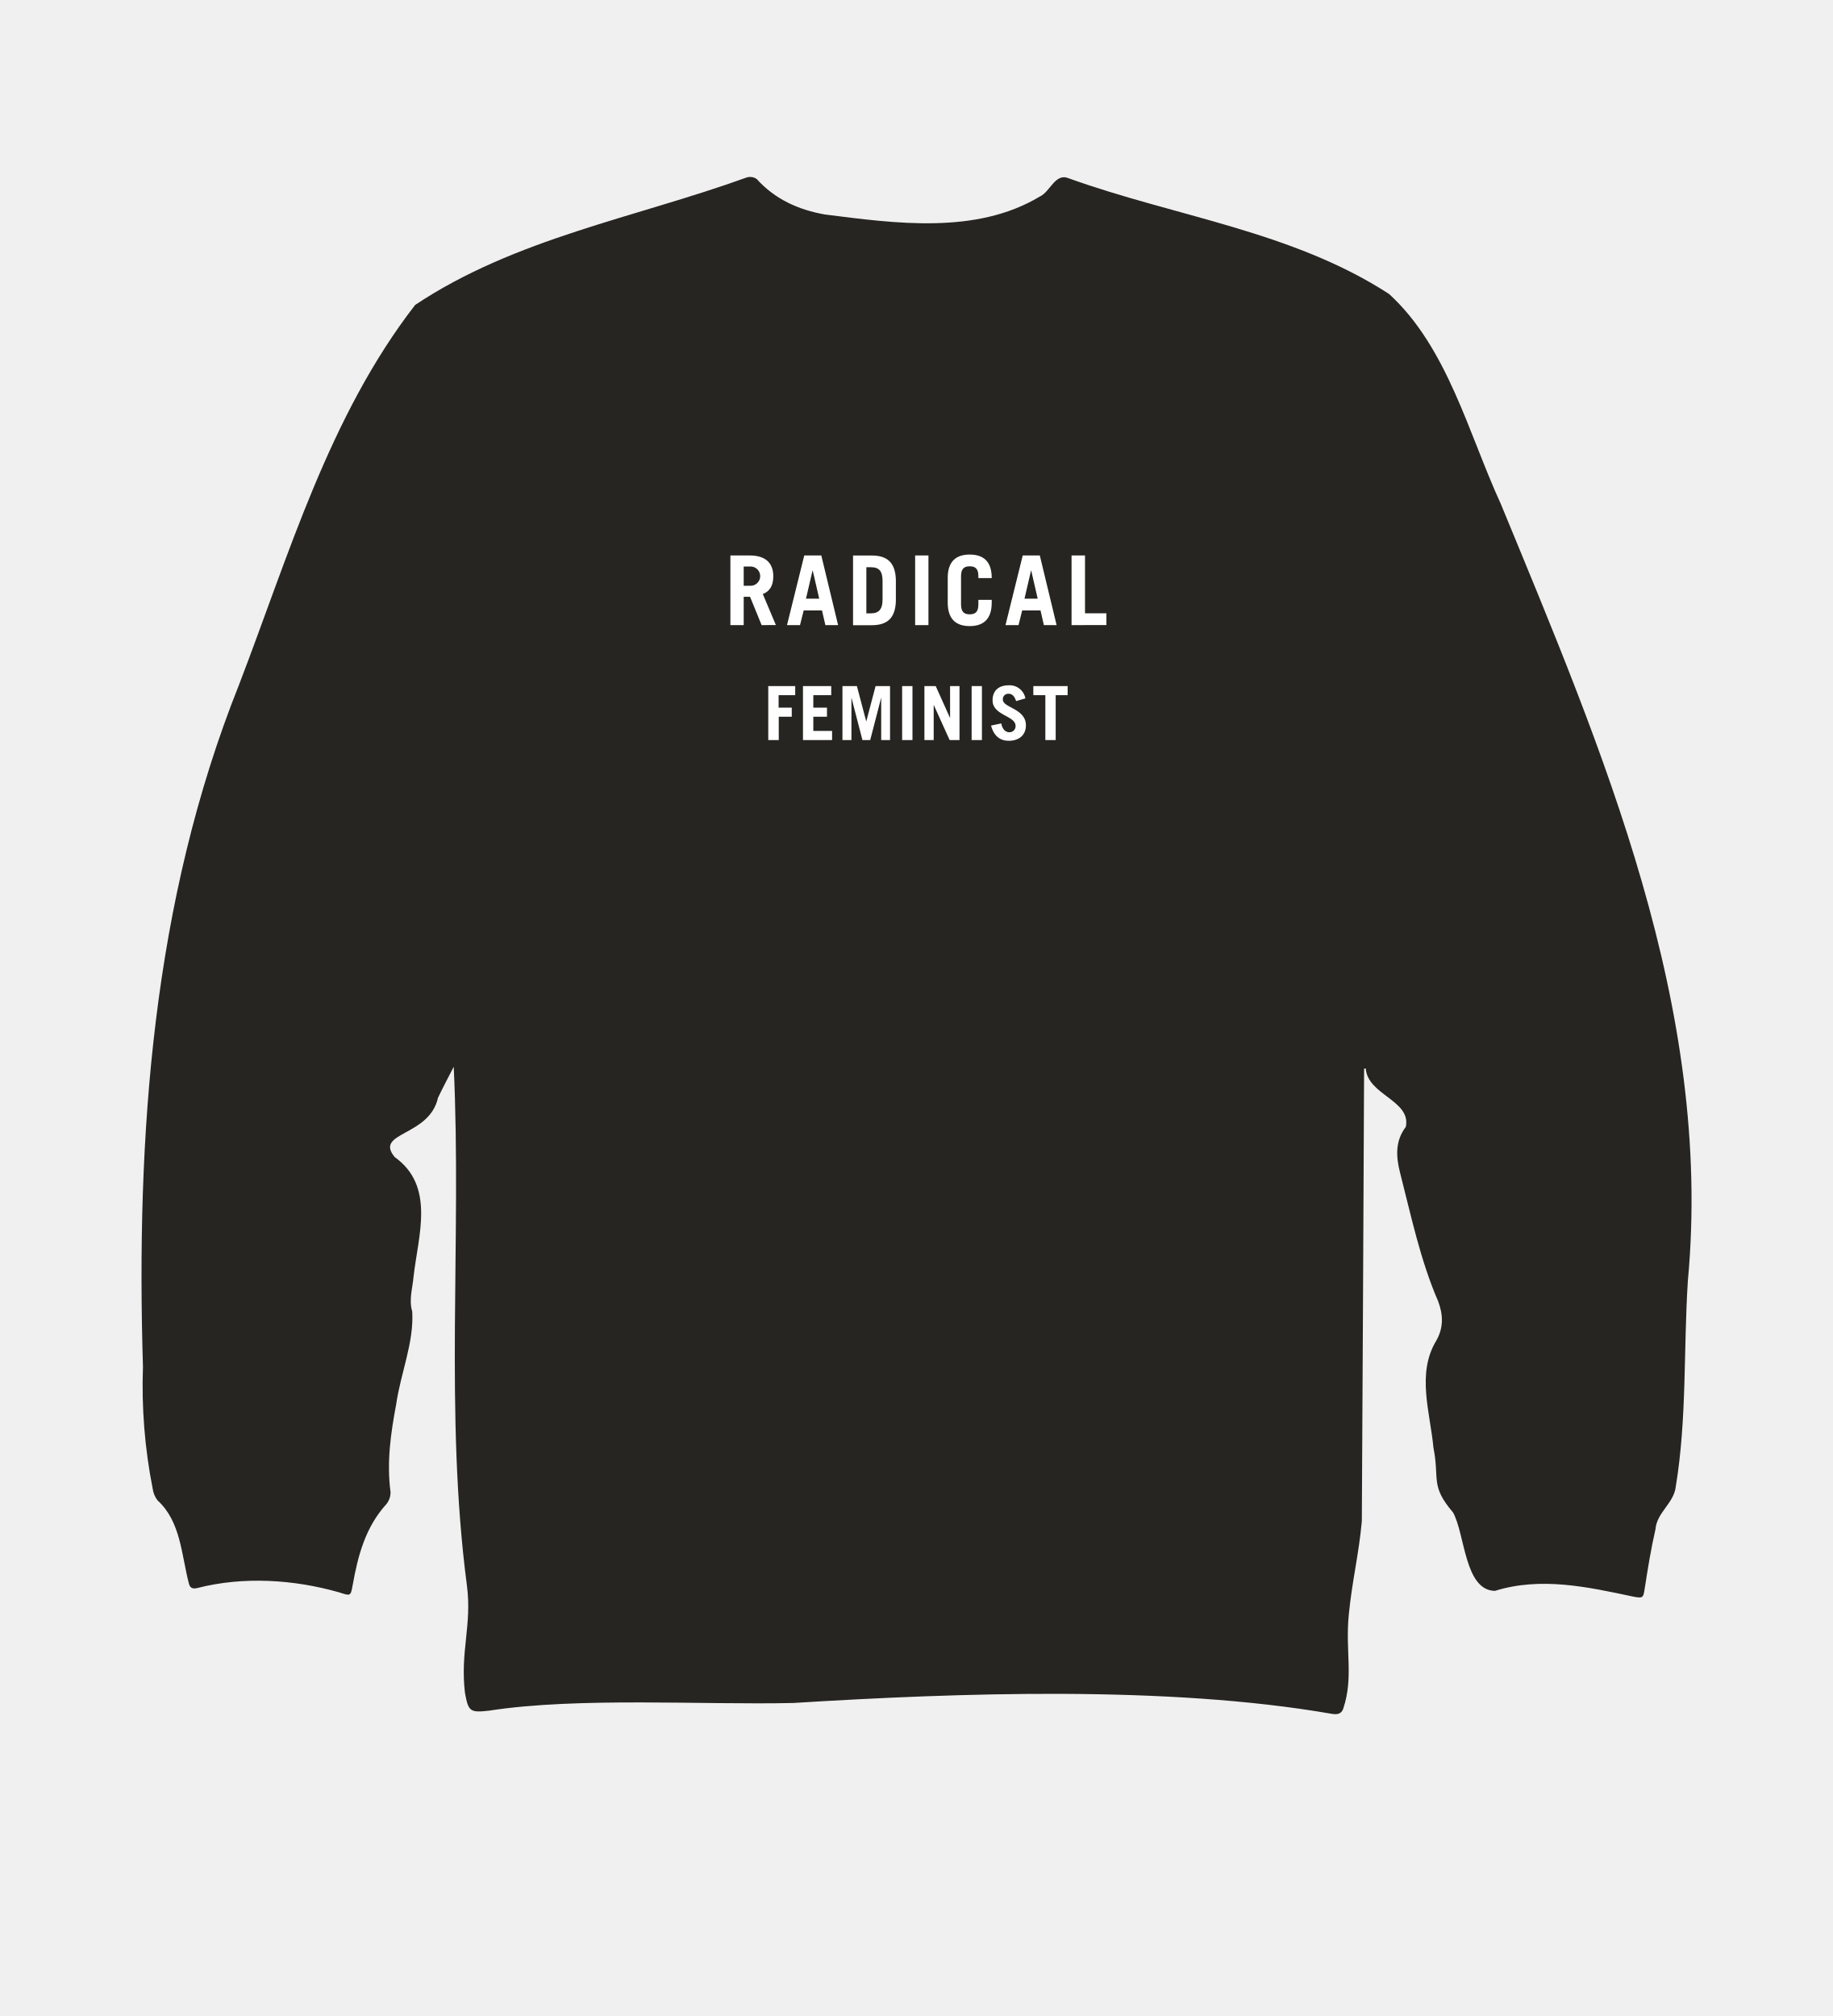
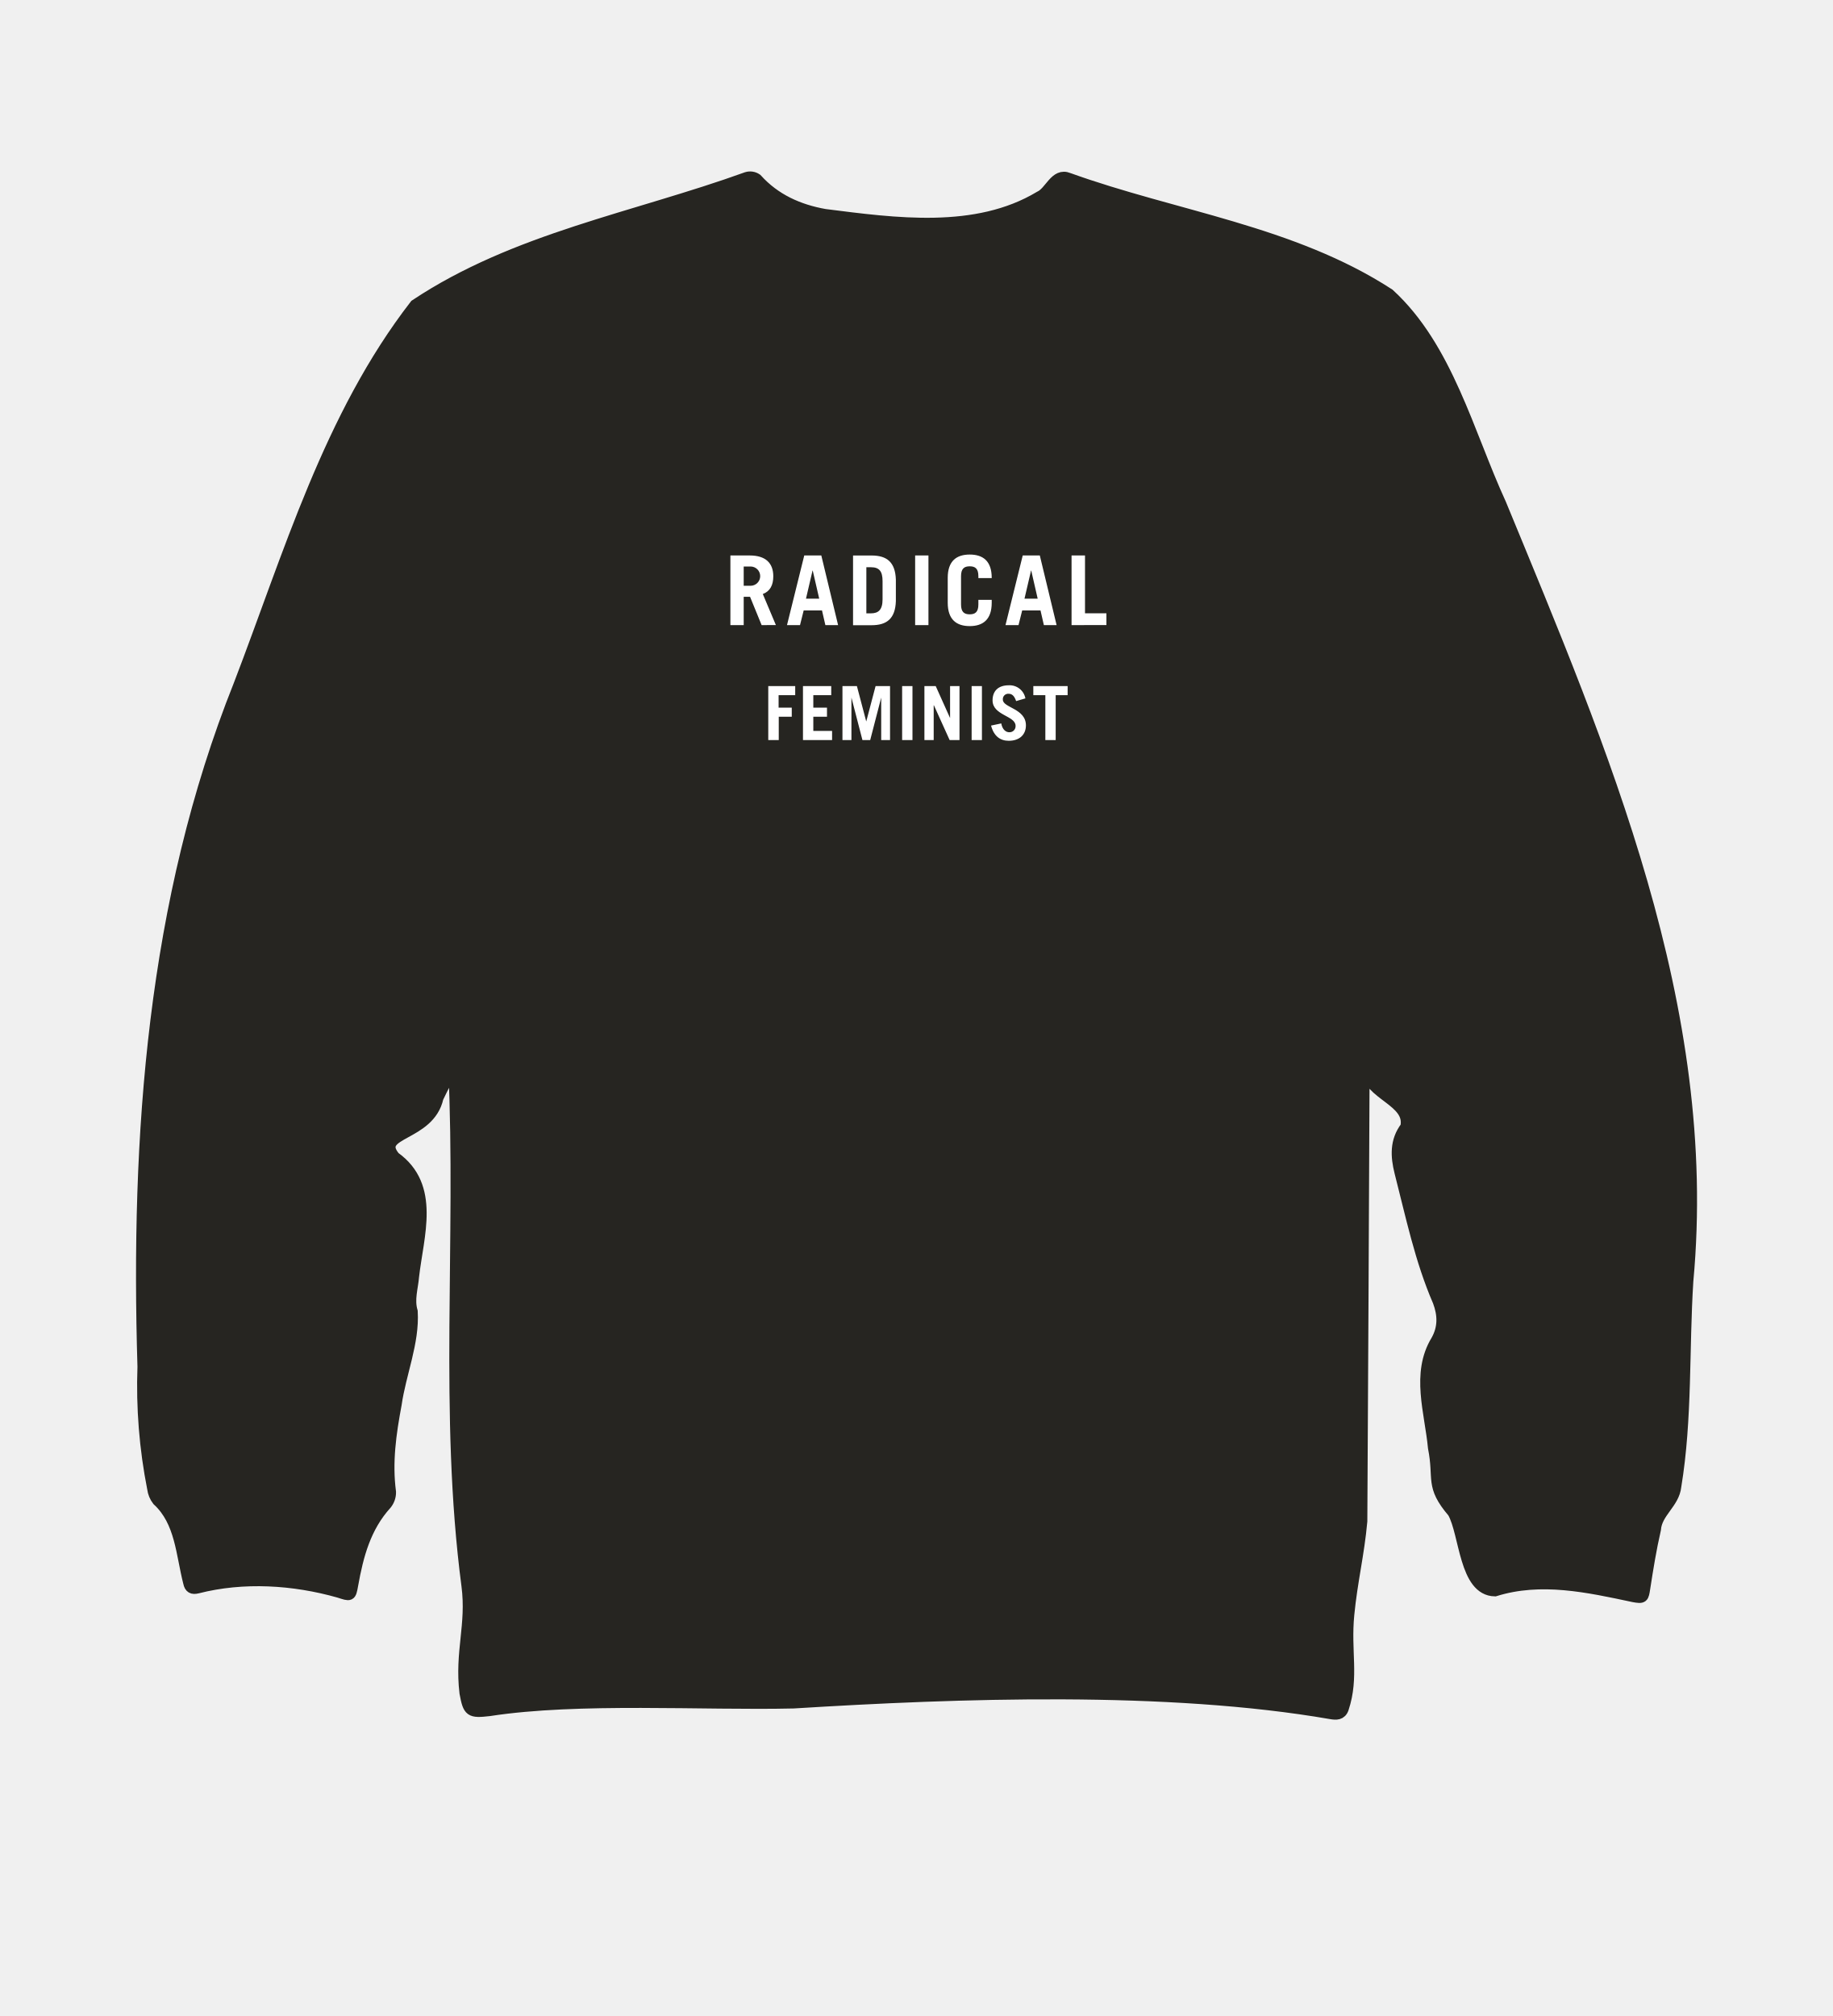
<svg xmlns="http://www.w3.org/2000/svg" width="500" height="550" viewBox="0 0 500 550">
-   <path d="M372.14 291.55q-.27 61.74-.62 123.47c-.81 9-2.68 16.41-3.55 25.44-1 10.07 1.34 17.05-1.5 25.63-.59 1.77-2 1.67-3.35 1.44-44.59-7.74-101.66-5.72-146.65-2.93-24.6.58-58.62-1.67-83 2.09-5.23.6-5.68.28-6.62-4.82-1.35-11.26 1.94-18.53.53-29.31-6.15-46.82-1.39-94.37-3.6-141.53-1.42 2.82-2.94 5.6-4.29 8.46-2.37 10.67-17.5 9.3-11.81 16.18 11.11 7.95 6.41 21.38 5.15 32.56-.25 3.15-1.35 6.27-.37 9.58.51 8.44-3.19 16.94-4.38 25.31-1.5 8-2.61 15.83-1.54 23.93a5.1 5.1 0 01-1.13 3.3c-5.71 6.28-7.75 14-9.19 22.06-.57 3.18-.61 3-3.74 2-12.38-3.52-26.09-4.38-38.6-1.18-1.39.34-2.11 0-2.41-1.47-2-7.76-2.18-16.67-8.49-22.43a6.62 6.62 0 01-1.33-3.22A144.46 144.46 0 0139 372.86c-1.91-63 2.6-126.93 26.19-186 13.61-35.43 24.56-73.32 48.07-103.67 27.32-18.2 60-23.76 90.46-34.78a3.16 3.16 0 012.72.43c5 5.55 11.46 8.41 18.56 9.67 19.19 2.43 41.29 5.55 58.65-4.88 2.85-1.27 4.2-6.53 7.87-5 29.12 10.49 61 14.4 87.44 31.58 15.94 14.59 21.63 38 30.45 57.21 27.81 67.48 58 137.39 51.05 212.07-1.19 18.66-.23 37.46-3.28 56-.49 4.66-5.21 7.09-5.56 11.78-1.22 5.28-2.08 10.65-2.91 16-.4 2.6-.41 2.83-3.08 2.33-12.48-2.66-25.26-5.49-37.8-1.58-8.34-.15-8.13-15.56-11.44-21.41-6.28-7.36-3.61-9-5.33-17.63-.9-9.7-4.68-20.27.79-29.26 2-3.53 1.86-7.05.51-10.66-4.9-11.29-7.4-23.42-10.45-35.29-1.07-4.31-1.31-8.5 1.61-12.34 1.51-7.23-10.43-8.68-10.93-15.93z" fill="#262521" />
+   <path d="M372.14 291.55q-.27 61.74-.62 123.47c-.81 9-2.68 16.41-3.55 25.44-1 10.07 1.34 17.05-1.5 25.63-.59 1.77-2 1.67-3.35 1.44-44.59-7.74-101.66-5.72-146.65-2.93-24.6.58-58.62-1.67-83 2.09-5.23.6-5.68.28-6.62-4.82-1.35-11.26 1.94-18.53.53-29.31-6.15-46.82-1.39-94.37-3.6-141.53-1.42 2.82-2.94 5.6-4.29 8.46-2.37 10.67-17.5 9.3-11.81 16.18 11.11 7.95 6.41 21.38 5.15 32.56-.25 3.15-1.35 6.27-.37 9.58.51 8.44-3.19 16.94-4.38 25.31-1.5 8-2.61 15.83-1.54 23.93a5.1 5.1 0 01-1.13 3.3c-5.71 6.28-7.75 14-9.19 22.06-.57 3.18-.61 3-3.74 2-12.38-3.52-26.09-4.38-38.6-1.18-1.39.34-2.11 0-2.41-1.47-2-7.76-2.18-16.67-8.49-22.43a6.62 6.62 0 01-1.33-3.22A144.46 144.46 0 0139 372.86c-1.91-63 2.6-126.93 26.19-186 13.61-35.43 24.56-73.32 48.07-103.67 27.32-18.2 60-23.76 90.46-34.78a3.16 3.16 0 012.72.43c5 5.55 11.46 8.41 18.56 9.67 19.19 2.43 41.29 5.55 58.65-4.88 2.85-1.27 4.2-6.53 7.87-5 29.12 10.49 61 14.4 87.44 31.58 15.94 14.59 21.63 38 30.45 57.21 27.81 67.48 58 137.39 51.05 212.07-1.19 18.66-.23 37.46-3.28 56-.49 4.66-5.21 7.09-5.56 11.78-1.22 5.28-2.08 10.65-2.91 16-.4 2.6-.41 2.83-3.08 2.33-12.48-2.66-25.26-5.49-37.8-1.58-8.34-.15-8.13-15.56-11.44-21.41-6.28-7.36-3.61-9-5.33-17.63-.9-9.7-4.68-20.27.79-29.26 2-3.53 1.86-7.05.51-10.66-4.9-11.29-7.4-23.42-10.45-35.29-1.07-4.31-1.31-8.5 1.61-12.34 1.51-7.23-10.43-8.68-10.93-15.93z" fill="#262521" stroke="#262521" stroke-miterlimit="10" stroke-width="3" />
  <path d="M207.78 170.54l-3.16-7.73h-1.73v7.73h-3.63v-19h5.26c4.37 0 6.44 2.1 6.44 5.68 0 2.37-.84 4.08-2.86 4.84l3.57 8.47zm-4.89-10.73h1.87a2.63 2.63 0 000-5.26h-1.87zM214.7 170.54l4.71-19h4.65l4.58 19h-3.47l-.92-4h-5l-1 4zm5.18-7.21h3.61l-1.77-7.68h-.05zM232.72 151.55h5.05c4.15 0 6.47 1.79 6.63 6.58V164c-.16 4.78-2.48 6.57-6.63 6.57h-5.05zm3.63 15.78h1.26c2 0 3.16-.94 3.16-3.79v-5c0-2.69-.9-3.79-3.16-3.79h-1.26zM249.66 170.54v-19h3.63v19zM262.18 164.91c0 2.11.92 2.69 2.37 2.69s2.36-.58 2.36-2.69v-1.26h3.64v.79c0 4.68-2.48 6.37-6 6.37s-6-1.69-6-6.37v-6.79c0-4.68 2.47-6.36 6-6.36s6 1.68 6 6.36v.06h-3.64v-.53c0-2.11-.92-2.68-2.36-2.68s-2.37.57-2.37 2.68zM274.31 170.54l4.7-19h4.66l4.58 19h-3.47l-.92-4h-5l-1 4zm5.18-7.21h3.6l-1.76-7.68h-.05zM292.33 170.54v-19H296v15.78h5.84v3.21zM209.59 201.9v-14.73h7.35v2.49h-4.53v3.39H216v2.49h-3.55v6.36zM219.06 201.9v-14.73h7.71v2.49h-4.89v3.39h3.73v2.49h-3.73v3.87H227v2.49zM229.83 201.9v-14.73h3.94l2.55 9.67 2.55-9.67h3.94v14.73h-2.41v-11.59l-3 11.59h-2.12l-3-11.59v11.59zM246.11 201.9v-14.73h2.82v14.73zM252.19 201.9v-14.73h3.08l3.92 8.73v-8.73h2.57v14.73h-2.69l-4.3-9.5h-.05v9.5zM265.07 201.9v-14.73h2.81v14.73zM277.21 191.27c-.47-1.38-1.09-2-2.06-2a1.46 1.46 0 00-1.56 1.62c0 2.22 6.29 2.38 6.29 7 0 2.53-1.74 4.21-4.69 4.21-2.29 0-4.06-1.25-4.82-4.15l2.78-.59c.32 1.78 1.34 2.41 2.18 2.41a1.65 1.65 0 001.73-1.75c0-2.78-6.28-2.82-6.28-6.94 0-2.53 1.51-4.12 4.43-4.12a4.38 4.38 0 014.53 3.57zM291.26 187.17v2.49H288v12.24h-2.82v-12.24h-3.28v-2.49z" fill="#fff" />
</svg>
